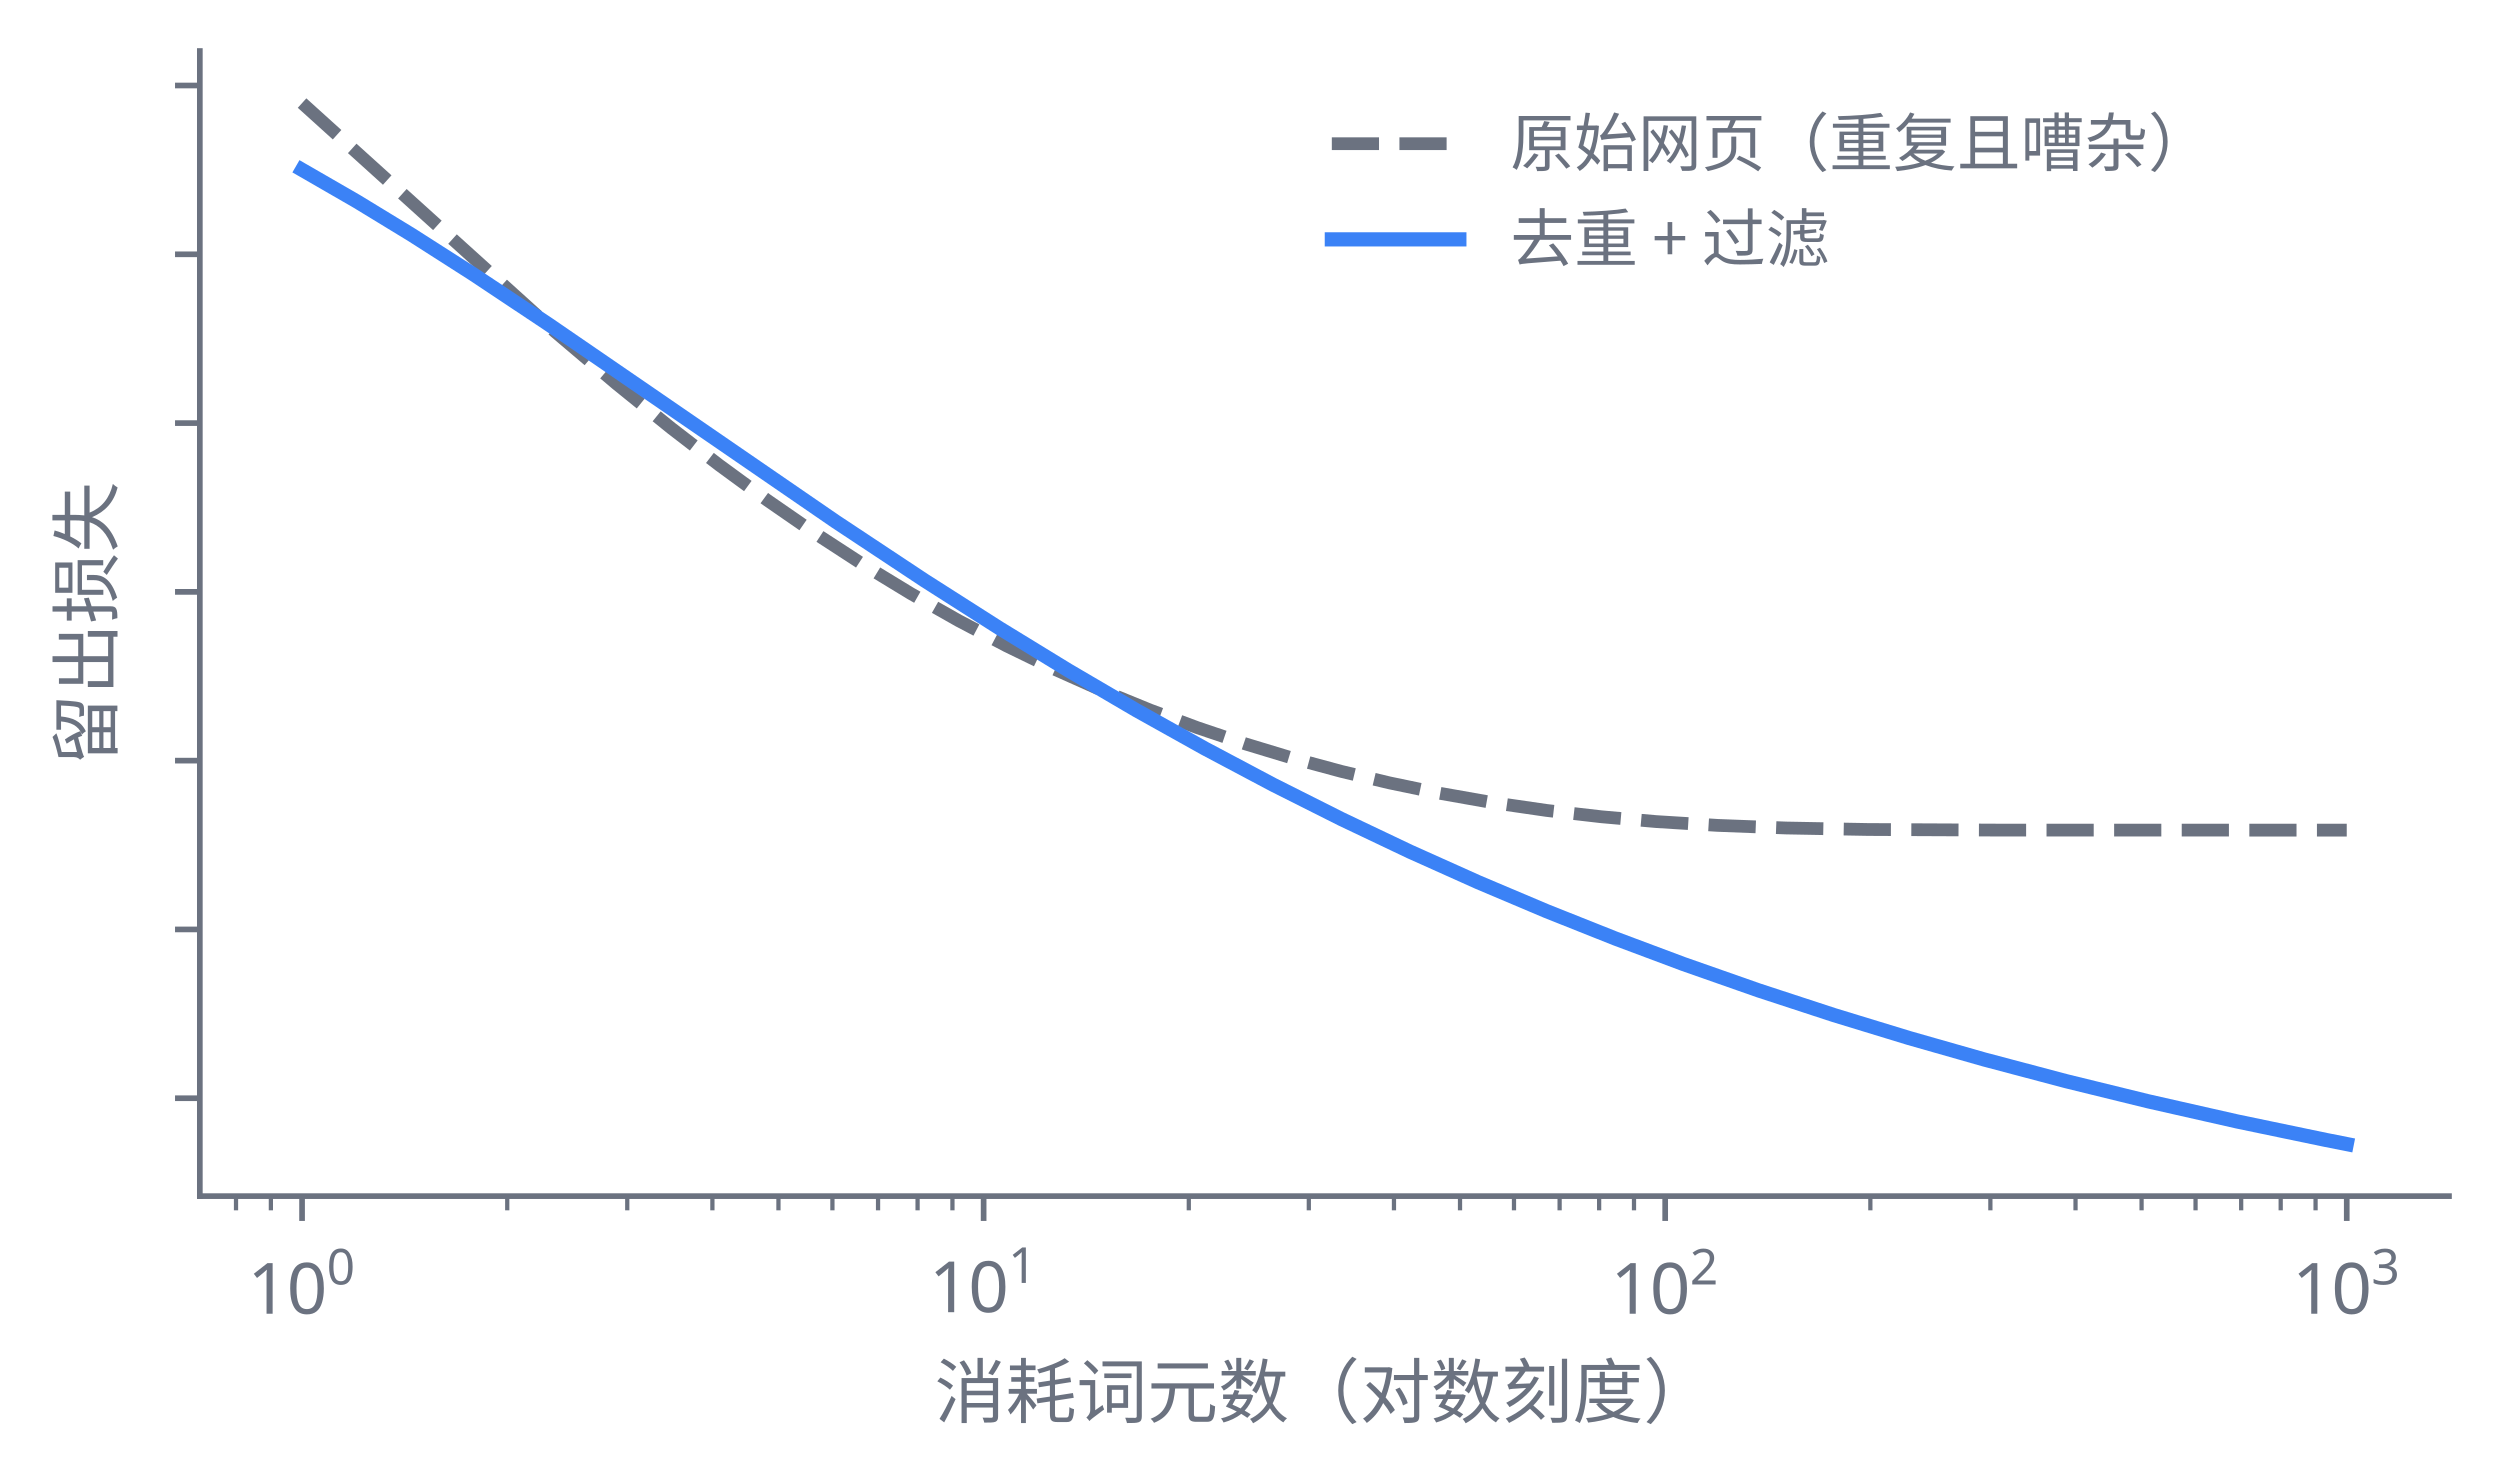
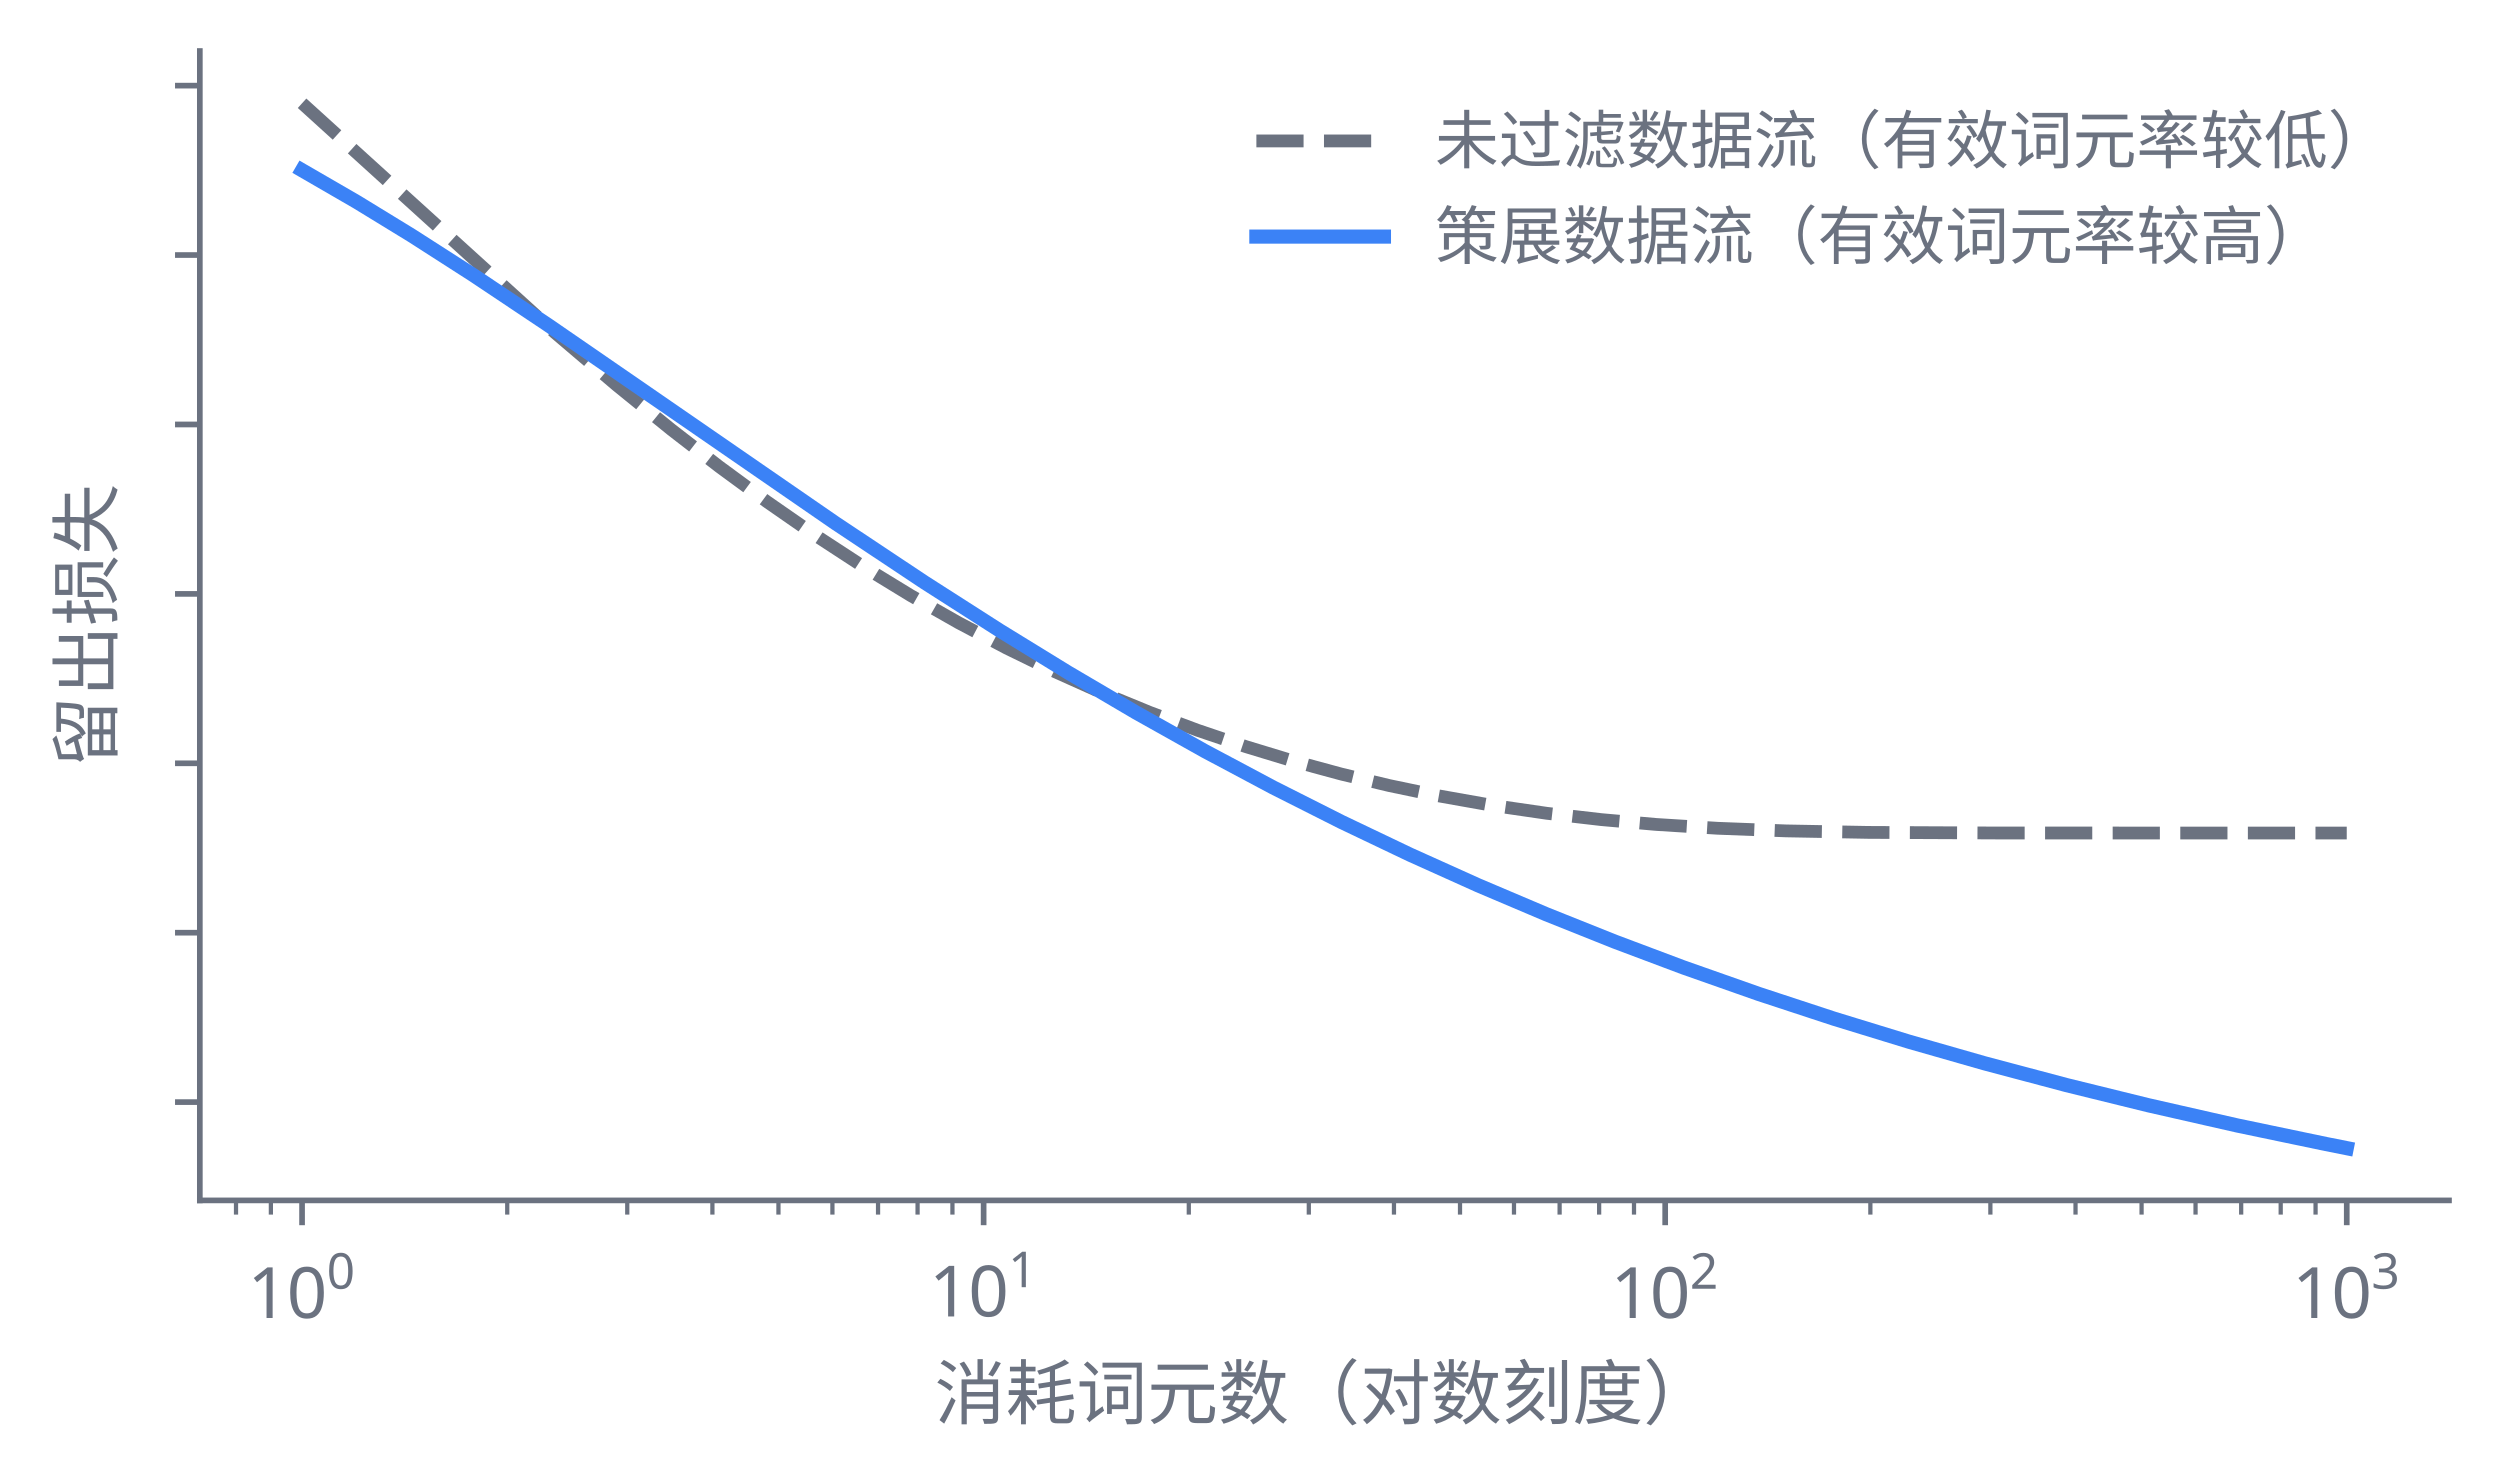
- <svg xmlns="http://www.w3.org/2000/svg" xmlns:xlink="http://www.w3.org/1999/xlink" width="352.799pt" height="208.627pt" viewBox="0 0 352.799 208.627" version="1.1">
+ <svg xmlns="http://www.w3.org/2000/svg" xmlns:xlink="http://www.w3.org/1999/xlink" width="352.8pt" height="208.8pt" viewBox="0 0 352.8 208.8" version="1.1">
  <defs>
    <style type="text/css">*{stroke-linejoin: round; stroke-linecap: butt}</style>
  </defs>
  <g id="figure_1">
    <g id="patch_1">
-       <path d="M 0 208.627  L 352.799 208.627  L 352.799 0  L 0 0  L 0 208.627  z " style="fill: none" />
+       <path d="M 0 208.8 L 352.8 208.8 L 352.8 0 L 0 0 L 0 208.8 z " style="fill: none" />
    </g>
    <g id="axes_1">
      <g id="patch_2">
-         <path d="M 28.2 168.797  L 345.599 168.797  L 345.599 7.2  L 28.2 7.2  L 28.2 168.797  z " style="fill: none" />
+         <path d="M 28.2 169.4 L 345.6 169.4 L 345.6 7.2 L 28.2 7.2 L 28.2 169.4 z " style="fill: none" />
      </g>
      <g id="matplotlib.axis_1">
        <g id="xtick_1">
          <g id="line2d_1">
            <defs>
-               <path id="me8cbf72970" d="M 0 0  L 0 3.5  " style="stroke: #6b7280; stroke-width: 0.8" />
+               <path id="me2132fff79" d="M 0 0 L 0 3.5 " style="stroke: #6b7280; stroke-width: 0.8" />
            </defs>
            <g>
-               <use xlink:href="#me8cbf72970" x="42.627" y="168.797" style="fill: #6b7280; stroke: #6b7280; stroke-width: 0.8" />
+               <use xlink:href="#me2132fff79" x="42.627" y="169.4" style="fill: #6b7280; stroke: #6b7280; stroke-width: 0.8" />
            </g>
          </g>
          <g id="text_1">
-             <g style="fill: #6b7280" transform="translate(34.92724 185.5969)">
+             <g style="fill: #6b7280" transform="translate(34.92727 186.2)">
              <text>
                <tspan x="0" y="-0.204" style="font-size: 10px; font-family: 'Heiti SC'; fill: #6b7280">1</tspan>
                <tspan x="5.54" y="-0.204" style="font-size: 10px; font-family: 'Heiti SC'; fill: #6b7280">0</tspan>
                <tspan x="11.176" y="-4.334" style="font-size: 7px; font-family: 'Heiti SC'; fill: #6b7280">0</tspan>
              </text>
            </g>
          </g>
        </g>
        <g id="xtick_2">
          <g id="line2d_2">
            <g>
-               <use xlink:href="#me8cbf72970" x="138.809" y="168.797" style="fill: #6b7280; stroke: #6b7280; stroke-width: 0.8" />
+               <use xlink:href="#me2132fff79" x="138.809" y="169.4" style="fill: #6b7280; stroke: #6b7280; stroke-width: 0.8" />
            </g>
          </g>
          <g id="text_2">
-             <g style="fill: #6b7280" transform="translate(131.1088 185.4969)">
+             <g style="fill: #6b7280" transform="translate(131.1091 186.1)">
              <text>
                <tspan x="0" y="-0.325" style="font-size: 10px; font-family: 'Heiti SC'; fill: #6b7280">1</tspan>
                <tspan x="5.54" y="-0.325" style="font-size: 10px; font-family: 'Heiti SC'; fill: #6b7280">0</tspan>
                <tspan x="11.176" y="-4.455" style="font-size: 7px; font-family: 'Heiti SC'; fill: #6b7280">1</tspan>
              </text>
            </g>
          </g>
        </g>
        <g id="xtick_3">
          <g id="line2d_3">
            <g>
-               <use xlink:href="#me8cbf72970" x="234.99" y="168.797" style="fill: #6b7280; stroke: #6b7280; stroke-width: 0.8" />
+               <use xlink:href="#me2132fff79" x="234.991" y="169.4" style="fill: #6b7280; stroke: #6b7280; stroke-width: 0.8" />
            </g>
          </g>
          <g id="text_3">
-             <g style="fill: #6b7280" transform="translate(227.2904 185.5969)">
+             <g style="fill: #6b7280" transform="translate(227.2909 186.2)">
              <text>
                <tspan x="0" y="-0.204" style="font-size: 10px; font-family: 'Heiti SC'; fill: #6b7280">1</tspan>
                <tspan x="5.54" y="-0.204" style="font-size: 10px; font-family: 'Heiti SC'; fill: #6b7280">0</tspan>
                <tspan x="11.176" y="-4.334" style="font-size: 7px; font-family: 'Heiti SC'; fill: #6b7280">2</tspan>
              </text>
            </g>
          </g>
        </g>
        <g id="xtick_4">
          <g id="line2d_4">
            <g>
-               <use xlink:href="#me8cbf72970" x="331.172" y="168.797" style="fill: #6b7280; stroke: #6b7280; stroke-width: 0.8" />
+               <use xlink:href="#me2132fff79" x="331.173" y="169.4" style="fill: #6b7280; stroke: #6b7280; stroke-width: 0.8" />
            </g>
          </g>
          <g id="text_4">
-             <g style="fill: #6b7280" transform="translate(323.472 185.5969)">
+             <g style="fill: #6b7280" transform="translate(323.4727 186.2)">
              <text>
                <tspan x="0" y="-0.204" style="font-size: 10px; font-family: 'Heiti SC'; fill: #6b7280">1</tspan>
                <tspan x="5.54" y="-0.204" style="font-size: 10px; font-family: 'Heiti SC'; fill: #6b7280">0</tspan>
                <tspan x="11.176" y="-4.334" style="font-size: 7px; font-family: 'Heiti SC'; fill: #6b7280">3</tspan>
              </text>
            </g>
          </g>
        </g>
        <g id="xtick_5">
          <g id="line2d_5">
            <defs>
-               <path id="m9f53ca89f6" d="M 0 0  L 0 2  " style="stroke: #6b7280; stroke-width: 0.6" />
+               <path id="m4b7cdce3f6" d="M 0 0 L 0 2 " style="stroke: #6b7280; stroke-width: 0.6" />
            </defs>
            <g>
-               <use xlink:href="#m9f53ca89f6" x="33.306" y="168.797" style="fill: #6b7280; stroke: #6b7280; stroke-width: 0.6" />
+               <use xlink:href="#m4b7cdce3f6" x="33.306" y="169.4" style="fill: #6b7280; stroke: #6b7280; stroke-width: 0.6" />
            </g>
          </g>
        </g>
        <g id="xtick_6">
          <g id="line2d_6">
            <g>
-               <use xlink:href="#m9f53ca89f6" x="38.226" y="168.797" style="fill: #6b7280; stroke: #6b7280; stroke-width: 0.6" />
+               <use xlink:href="#m4b7cdce3f6" x="38.226" y="169.4" style="fill: #6b7280; stroke: #6b7280; stroke-width: 0.6" />
            </g>
          </g>
        </g>
        <g id="xtick_7">
          <g id="line2d_7">
            <g>
-               <use xlink:href="#m9f53ca89f6" x="71.581" y="168.797" style="fill: #6b7280; stroke: #6b7280; stroke-width: 0.6" />
+               <use xlink:href="#m4b7cdce3f6" x="71.581" y="169.4" style="fill: #6b7280; stroke: #6b7280; stroke-width: 0.6" />
            </g>
          </g>
        </g>
        <g id="xtick_8">
          <g id="line2d_8">
            <g>
-               <use xlink:href="#m9f53ca89f6" x="88.518" y="168.797" style="fill: #6b7280; stroke: #6b7280; stroke-width: 0.6" />
+               <use xlink:href="#m4b7cdce3f6" x="88.518" y="169.4" style="fill: #6b7280; stroke: #6b7280; stroke-width: 0.6" />
            </g>
          </g>
        </g>
        <g id="xtick_9">
          <g id="line2d_9">
            <g>
-               <use xlink:href="#m9f53ca89f6" x="100.534" y="168.797" style="fill: #6b7280; stroke: #6b7280; stroke-width: 0.6" />
+               <use xlink:href="#m4b7cdce3f6" x="100.534" y="169.4" style="fill: #6b7280; stroke: #6b7280; stroke-width: 0.6" />
            </g>
          </g>
        </g>
        <g id="xtick_10">
          <g id="line2d_10">
            <g>
-               <use xlink:href="#m9f53ca89f6" x="109.855" y="168.797" style="fill: #6b7280; stroke: #6b7280; stroke-width: 0.6" />
+               <use xlink:href="#m4b7cdce3f6" x="109.855" y="169.4" style="fill: #6b7280; stroke: #6b7280; stroke-width: 0.6" />
            </g>
          </g>
        </g>
        <g id="xtick_11">
          <g id="line2d_11">
            <g>
-               <use xlink:href="#m9f53ca89f6" x="117.471" y="168.797" style="fill: #6b7280; stroke: #6b7280; stroke-width: 0.6" />
+               <use xlink:href="#m4b7cdce3f6" x="117.471" y="169.4" style="fill: #6b7280; stroke: #6b7280; stroke-width: 0.6" />
            </g>
          </g>
        </g>
        <g id="xtick_12">
          <g id="line2d_12">
            <g>
-               <use xlink:href="#m9f53ca89f6" x="123.91" y="168.797" style="fill: #6b7280; stroke: #6b7280; stroke-width: 0.6" />
+               <use xlink:href="#m4b7cdce3f6" x="123.91" y="169.4" style="fill: #6b7280; stroke: #6b7280; stroke-width: 0.6" />
            </g>
          </g>
        </g>
        <g id="xtick_13">
          <g id="line2d_13">
            <g>
-               <use xlink:href="#m9f53ca89f6" x="129.488" y="168.797" style="fill: #6b7280; stroke: #6b7280; stroke-width: 0.6" />
+               <use xlink:href="#m4b7cdce3f6" x="129.488" y="169.4" style="fill: #6b7280; stroke: #6b7280; stroke-width: 0.6" />
            </g>
          </g>
        </g>
        <g id="xtick_14">
          <g id="line2d_14">
            <g>
-               <use xlink:href="#m9f53ca89f6" x="134.408" y="168.797" style="fill: #6b7280; stroke: #6b7280; stroke-width: 0.6" />
+               <use xlink:href="#m4b7cdce3f6" x="134.408" y="169.4" style="fill: #6b7280; stroke: #6b7280; stroke-width: 0.6" />
            </g>
          </g>
        </g>
        <g id="xtick_15">
          <g id="line2d_15">
            <g>
-               <use xlink:href="#m9f53ca89f6" x="167.762" y="168.797" style="fill: #6b7280; stroke: #6b7280; stroke-width: 0.6" />
+               <use xlink:href="#m4b7cdce3f6" x="167.763" y="169.4" style="fill: #6b7280; stroke: #6b7280; stroke-width: 0.6" />
            </g>
          </g>
        </g>
        <g id="xtick_16">
          <g id="line2d_16">
            <g>
-               <use xlink:href="#m9f53ca89f6" x="184.699" y="168.797" style="fill: #6b7280; stroke: #6b7280; stroke-width: 0.6" />
+               <use xlink:href="#m4b7cdce3f6" x="184.699" y="169.4" style="fill: #6b7280; stroke: #6b7280; stroke-width: 0.6" />
            </g>
          </g>
        </g>
        <g id="xtick_17">
          <g id="line2d_17">
            <g>
-               <use xlink:href="#m9f53ca89f6" x="196.716" y="168.797" style="fill: #6b7280; stroke: #6b7280; stroke-width: 0.6" />
+               <use xlink:href="#m4b7cdce3f6" x="196.716" y="169.4" style="fill: #6b7280; stroke: #6b7280; stroke-width: 0.6" />
            </g>
          </g>
        </g>
        <g id="xtick_18">
          <g id="line2d_18">
            <g>
-               <use xlink:href="#m9f53ca89f6" x="206.037" y="168.797" style="fill: #6b7280; stroke: #6b7280; stroke-width: 0.6" />
+               <use xlink:href="#m4b7cdce3f6" x="206.037" y="169.4" style="fill: #6b7280; stroke: #6b7280; stroke-width: 0.6" />
            </g>
          </g>
        </g>
        <g id="xtick_19">
          <g id="line2d_19">
            <g>
-               <use xlink:href="#m9f53ca89f6" x="213.653" y="168.797" style="fill: #6b7280; stroke: #6b7280; stroke-width: 0.6" />
+               <use xlink:href="#m4b7cdce3f6" x="213.653" y="169.4" style="fill: #6b7280; stroke: #6b7280; stroke-width: 0.6" />
            </g>
          </g>
        </g>
        <g id="xtick_20">
          <g id="line2d_20">
            <g>
-               <use xlink:href="#m9f53ca89f6" x="220.092" y="168.797" style="fill: #6b7280; stroke: #6b7280; stroke-width: 0.6" />
+               <use xlink:href="#m4b7cdce3f6" x="220.092" y="169.4" style="fill: #6b7280; stroke: #6b7280; stroke-width: 0.6" />
            </g>
          </g>
        </g>
        <g id="xtick_21">
          <g id="line2d_21">
            <g>
-               <use xlink:href="#m9f53ca89f6" x="225.669" y="168.797" style="fill: #6b7280; stroke: #6b7280; stroke-width: 0.6" />
+               <use xlink:href="#m4b7cdce3f6" x="225.67" y="169.4" style="fill: #6b7280; stroke: #6b7280; stroke-width: 0.6" />
            </g>
          </g>
        </g>
        <g id="xtick_22">
          <g id="line2d_22">
            <g>
-               <use xlink:href="#m9f53ca89f6" x="230.589" y="168.797" style="fill: #6b7280; stroke: #6b7280; stroke-width: 0.6" />
+               <use xlink:href="#m4b7cdce3f6" x="230.59" y="169.4" style="fill: #6b7280; stroke: #6b7280; stroke-width: 0.6" />
            </g>
          </g>
        </g>
        <g id="xtick_23">
          <g id="line2d_23">
            <g>
-               <use xlink:href="#m9f53ca89f6" x="263.944" y="168.797" style="fill: #6b7280; stroke: #6b7280; stroke-width: 0.6" />
+               <use xlink:href="#m4b7cdce3f6" x="263.945" y="169.4" style="fill: #6b7280; stroke: #6b7280; stroke-width: 0.6" />
            </g>
          </g>
        </g>
        <g id="xtick_24">
          <g id="line2d_24">
            <g>
-               <use xlink:href="#m9f53ca89f6" x="280.881" y="168.797" style="fill: #6b7280; stroke: #6b7280; stroke-width: 0.6" />
+               <use xlink:href="#m4b7cdce3f6" x="280.881" y="169.4" style="fill: #6b7280; stroke: #6b7280; stroke-width: 0.6" />
            </g>
          </g>
        </g>
        <g id="xtick_25">
          <g id="line2d_25">
            <g>
-               <use xlink:href="#m9f53ca89f6" x="292.897" y="168.797" style="fill: #6b7280; stroke: #6b7280; stroke-width: 0.6" />
+               <use xlink:href="#m4b7cdce3f6" x="292.898" y="169.4" style="fill: #6b7280; stroke: #6b7280; stroke-width: 0.6" />
            </g>
          </g>
        </g>
        <g id="xtick_26">
          <g id="line2d_26">
            <g>
-               <use xlink:href="#m9f53ca89f6" x="302.218" y="168.797" style="fill: #6b7280; stroke: #6b7280; stroke-width: 0.6" />
+               <use xlink:href="#m4b7cdce3f6" x="302.219" y="169.4" style="fill: #6b7280; stroke: #6b7280; stroke-width: 0.6" />
            </g>
          </g>
        </g>
        <g id="xtick_27">
          <g id="line2d_27">
            <g>
-               <use xlink:href="#m9f53ca89f6" x="309.834" y="168.797" style="fill: #6b7280; stroke: #6b7280; stroke-width: 0.6" />
+               <use xlink:href="#m4b7cdce3f6" x="309.835" y="169.4" style="fill: #6b7280; stroke: #6b7280; stroke-width: 0.6" />
            </g>
          </g>
        </g>
        <g id="xtick_28">
          <g id="line2d_28">
            <g>
-               <use xlink:href="#m9f53ca89f6" x="316.273" y="168.797" style="fill: #6b7280; stroke: #6b7280; stroke-width: 0.6" />
+               <use xlink:href="#m4b7cdce3f6" x="316.274" y="169.4" style="fill: #6b7280; stroke: #6b7280; stroke-width: 0.6" />
            </g>
          </g>
        </g>
        <g id="xtick_29">
          <g id="line2d_29">
            <g>
-               <use xlink:href="#m9f53ca89f6" x="321.851" y="168.797" style="fill: #6b7280; stroke: #6b7280; stroke-width: 0.6" />
+               <use xlink:href="#m4b7cdce3f6" x="321.852" y="169.4" style="fill: #6b7280; stroke: #6b7280; stroke-width: 0.6" />
            </g>
          </g>
        </g>
        <g id="xtick_30">
          <g id="line2d_30">
            <g>
-               <use xlink:href="#m9f53ca89f6" x="326.771" y="168.797" style="fill: #6b7280; stroke: #6b7280; stroke-width: 0.6" />
+               <use xlink:href="#m4b7cdce3f6" x="326.772" y="169.4" style="fill: #6b7280; stroke: #6b7280; stroke-width: 0.6" />
            </g>
          </g>
        </g>
        <g id="text_5">
-           <text style="font-size: 10px; font-family: 'PingFang SC', 'Heiti SC', 'STHeiti', 'Noto Sans CJK SC', 'Microsoft YaHei', 'SimHei', 'Arial Unicode MS', 'DejaVu Sans', sans-serif; text-anchor: middle; fill: #6b7280" x="186.9" y="200.027" transform="rotate(-0 186.8996 200.0266)">消耗词元数（对数刻度）</text>
+           <text style="font-size: 10px; font-family: 'PingFang SC', 'Heiti SC', 'STHeiti', 'Noto Sans CJK SC', 'Microsoft YaHei', 'SimHei', 'Arial Unicode MS', 'DejaVu Sans', sans-serif; text-anchor: middle; fill: #6b7280" x="186.9" y="200.2" transform="rotate(-0 186.9 200.2)">消耗词元数（对数刻度）</text>
        </g>
      </g>
      <g id="matplotlib.axis_2">
        <g id="ytick_1">
          <g id="line2d_31">
            <defs>
-               <path id="ma3098b5213" d="M 0 0  L -3.5 0  " style="stroke: #6b7280; stroke-width: 0.8" />
+               <path id="md529300857" d="M 0 0 L -3.5 0 " style="stroke: #6b7280; stroke-width: 0.8" />
            </defs>
            <g>
-               <use xlink:href="#ma3098b5213" x="28.2" y="154.98" style="fill: #6b7280; stroke: #6b7280; stroke-width: 0.8" />
+               <use xlink:href="#md529300857" x="28.2" y="155.531" style="fill: #6b7280; stroke: #6b7280; stroke-width: 0.8" />
            </g>
          </g>
        </g>
        <g id="ytick_2">
          <g id="line2d_32">
            <g>
-               <use xlink:href="#ma3098b5213" x="28.2" y="131.161" style="fill: #6b7280; stroke: #6b7280; stroke-width: 0.8" />
+               <use xlink:href="#md529300857" x="28.2" y="131.624" style="fill: #6b7280; stroke: #6b7280; stroke-width: 0.8" />
            </g>
          </g>
        </g>
        <g id="ytick_3">
          <g id="line2d_33">
            <g>
-               <use xlink:href="#ma3098b5213" x="28.2" y="107.342" style="fill: #6b7280; stroke: #6b7280; stroke-width: 0.8" />
+               <use xlink:href="#md529300857" x="28.2" y="107.716" style="fill: #6b7280; stroke: #6b7280; stroke-width: 0.8" />
            </g>
          </g>
        </g>
        <g id="ytick_4">
          <g id="line2d_34">
            <g>
-               <use xlink:href="#ma3098b5213" x="28.2" y="83.524" style="fill: #6b7280; stroke: #6b7280; stroke-width: 0.8" />
+               <use xlink:href="#md529300857" x="28.2" y="83.808" style="fill: #6b7280; stroke: #6b7280; stroke-width: 0.8" />
            </g>
          </g>
        </g>
        <g id="ytick_5">
          <g id="line2d_35">
            <g>
-               <use xlink:href="#ma3098b5213" x="28.2" y="59.705" style="fill: #6b7280; stroke: #6b7280; stroke-width: 0.8" />
+               <use xlink:href="#md529300857" x="28.2" y="59.901" style="fill: #6b7280; stroke: #6b7280; stroke-width: 0.8" />
            </g>
          </g>
        </g>
        <g id="ytick_6">
          <g id="line2d_36">
            <g>
-               <use xlink:href="#ma3098b5213" x="28.2" y="35.886" style="fill: #6b7280; stroke: #6b7280; stroke-width: 0.8" />
+               <use xlink:href="#md529300857" x="28.2" y="35.993" style="fill: #6b7280; stroke: #6b7280; stroke-width: 0.8" />
            </g>
          </g>
        </g>
        <g id="ytick_7">
          <g id="line2d_37">
            <g>
-               <use xlink:href="#ma3098b5213" x="28.2" y="12.068" style="fill: #6b7280; stroke: #6b7280; stroke-width: 0.8" />
+               <use xlink:href="#md529300857" x="28.2" y="12.086" style="fill: #6b7280; stroke: #6b7280; stroke-width: 0.8" />
            </g>
          </g>
        </g>
        <g id="text_6">
-           <text style="font-size: 10px; font-family: 'PingFang SC', 'Heiti SC', 'STHeiti', 'Noto Sans CJK SC', 'Microsoft YaHei', 'SimHei', 'Arial Unicode MS', 'DejaVu Sans', sans-serif; text-anchor: middle; fill: #6b7280" x="15.8" y="87.998" transform="rotate(-90 15.8 87.99844)">留出损失</text>
+           <text style="font-size: 10px; font-family: 'PingFang SC', 'Heiti SC', 'STHeiti', 'Noto Sans CJK SC', 'Microsoft YaHei', 'SimHei', 'Arial Unicode MS', 'DejaVu Sans', sans-serif; text-anchor: middle; fill: #6b7280" x="15.8" y="88.3" transform="rotate(-90 15.8 88.3)">留出损失</text>
        </g>
      </g>
      <g id="line2d_38">
-         <path d="M 42.627 14.545  L 78.333 46.822  L 87.019 54.184  L 94.739 60.43  L 101.494 65.635  L 108.249 70.578  L 115.005 75.25  L 121.76 79.642  L 128.515 83.753  L 135.27 87.583  L 142.026 91.137  L 148.781 94.42  L 155.536 97.439  L 162.291 100.201  L 169.047 102.717  L 175.802 104.994  L 182.557 107.04  L 189.312 108.865  L 196.067 110.477  L 202.823 111.883  L 210.543 113.249  L 218.263 114.37  L 225.983 115.261  L 233.704 115.94  L 242.389 116.478  L 252.039 116.846  L 263.62 117.058  L 281.955 117.142  L 331.172 117.148  L 331.172 117.148  " clip-path="url(#pa4ef2617f6)" style="fill: none; stroke-dasharray: 6.66,2.88; stroke-dashoffset: 0; stroke: #6b7280; stroke-width: 1.8" />
+         <path d="M 42.627 14.573 L 78.334 46.97 L 87.019 54.359 L 94.739 60.628 L 101.494 65.853 L 108.25 70.815 L 115.005 75.504 L 121.76 79.912 L 128.515 84.038 L 135.271 87.883 L 142.026 91.45 L 148.781 94.745 L 155.536 97.775 L 162.292 100.549 L 169.047 103.073 L 175.802 105.359 L 182.557 107.413 L 189.313 109.245 L 196.068 110.862 L 202.823 112.274 L 210.543 113.645 L 218.264 114.77 L 225.984 115.664 L 233.704 116.345 L 242.39 116.886 L 252.04 117.255 L 263.62 117.468 L 281.956 117.553 L 331.173 117.558 L 331.173 117.558 " clip-path="url(#pd8e8d47c18)" style="fill: none; stroke-dasharray: 6.66,2.88; stroke-dashoffset: 0; stroke: #6b7280; stroke-width: 1.8" />
      </g>
      <g id="line2d_39">
-         <path d="M 42.627 23.964  L 50.347 28.418  L 58.068 33.125  L 66.753 38.678  L 77.368 45.745  L 91.844 55.679  L 117.9 73.586  L 130.445 81.898  L 141.061 88.667  L 150.711 94.575  L 160.361 100.229  L 170.012 105.619  L 179.662 110.739  L 189.312 115.591  L 198.963 120.178  L 208.613 124.507  L 218.263 128.588  L 227.913 132.429  L 237.564 136.043  L 248.179 139.768  L 258.795 143.245  L 269.41 146.489  L 280.025 149.515  L 291.606 152.583  L 303.186 155.424  L 315.731 158.265  L 328.277 160.879  L 331.172 161.452  L 331.172 161.452  " clip-path="url(#pa4ef2617f6)" style="fill: none; stroke: #3b82f6; stroke-width: 2; stroke-linecap: square" />
+         <path d="M 42.627 24.027 L 50.348 28.497 L 58.068 33.222 L 66.753 38.795 L 77.369 45.889 L 91.844 55.86 L 117.9 73.833 L 130.445 82.177 L 141.061 88.971 L 150.711 94.901 L 160.362 100.577 L 170.012 105.986 L 179.662 111.126 L 189.313 115.995 L 198.963 120.6 L 208.613 124.945 L 218.264 129.041 L 227.914 132.897 L 237.564 136.524 L 248.18 140.262 L 258.795 143.753 L 269.41 147.009 L 280.026 150.046 L 291.606 153.125 L 303.187 155.977 L 315.732 158.829 L 328.278 161.452 L 331.173 162.027 L 331.173 162.027 " clip-path="url(#pd8e8d47c18)" style="fill: none; stroke: #3b82f6; stroke-width: 2; stroke-linecap: square" />
      </g>
      <g id="patch_3">
-         <path d="M 28.2 168.797  L 28.2 7.2  " style="fill: none; stroke: #6b7280; stroke-width: 0.8; stroke-linejoin: miter; stroke-linecap: square" />
+         <path d="M 28.2 169.4 L 28.2 7.2 " style="fill: none; stroke: #6b7280; stroke-width: 0.8; stroke-linejoin: miter; stroke-linecap: square" />
      </g>
      <g id="patch_4">
-         <path d="M 28.2 168.797  L 345.599 168.797  " style="fill: none; stroke: #6b7280; stroke-width: 0.8; stroke-linejoin: miter; stroke-linecap: square" />
+         <path d="M 28.2 169.4 L 345.6 169.4 " style="fill: none; stroke: #6b7280; stroke-width: 0.8; stroke-linejoin: miter; stroke-linecap: square" />
      </g>
      <g id="legend_1">
        <g id="line2d_40">
-           <path d="M 187.946 20.277  L 196.946 20.277  L 205.946 20.277  " style="fill: none; stroke-dasharray: 6.66,2.88; stroke-dashoffset: 0; stroke: #6b7280; stroke-width: 1.8" />
+           <path d="M 177.3 19.89 L 186.3 19.89 L 195.3 19.89 " style="fill: none; stroke-dasharray: 6.66,2.88; stroke-dashoffset: 0; stroke: #6b7280; stroke-width: 1.8" />
        </g>
        <g id="text_7">
-           <text style="font-size: 9px; font-family: 'PingFang SC', 'Heiti SC', 'STHeiti', 'Noto Sans CJK SC', 'Microsoft YaHei', 'SimHei', 'Arial Unicode MS', 'DejaVu Sans', sans-serif; text-anchor: start; fill: #6b7280" x="213.146" y="23.427" transform="rotate(-0 213.1459 23.42672)">原始网页（重复且嘈杂）</text>
+           <text style="font-size: 9px; font-family: 'PingFang SC', 'Heiti SC', 'STHeiti', 'Noto Sans CJK SC', 'Microsoft YaHei', 'SimHei', 'Arial Unicode MS', 'DejaVu Sans', sans-serif; text-anchor: start; fill: #6b7280" x="202.5" y="23.04" transform="rotate(-0 202.5 23.04)">未过滤数据流（有效词元率较低）</text>
        </g>
        <g id="line2d_41">
-           <path d="M 187.946 33.777  L 196.946 33.777  L 205.946 33.777  " style="fill: none; stroke: #3b82f6; stroke-width: 2; stroke-linecap: square" />
+           <path d="M 177.3 33.39 L 186.3 33.39 L 195.3 33.39 " style="fill: none; stroke: #3b82f6; stroke-width: 2; stroke-linecap: square" />
        </g>
        <g id="text_8">
-           <text style="font-size: 9px; font-family: 'PingFang SC', 'Heiti SC', 'STHeiti', 'Noto Sans CJK SC', 'Microsoft YaHei', 'SimHei', 'Arial Unicode MS', 'DejaVu Sans', sans-serif; text-anchor: start; fill: #6b7280" x="213.146" y="36.927" transform="rotate(-0 213.1459 36.92672)">去重 + 过滤</text>
+           <text style="font-size: 9px; font-family: 'PingFang SC', 'Heiti SC', 'STHeiti', 'Noto Sans CJK SC', 'Microsoft YaHei', 'SimHei', 'Arial Unicode MS', 'DejaVu Sans', sans-serif; text-anchor: start; fill: #6b7280" x="202.5" y="36.54" transform="rotate(-0 202.5 36.54)">策展数据流（有效词元率较高）</text>
        </g>
      </g>
    </g>
  </g>
  <defs>
-     <clipPath id="pa4ef2617f6">
-       <rect x="28.2" y="7.2" width="317.399" height="161.597" />
+     <clipPath id="pd8e8d47c18">
+       <rect x="28.2" y="7.2" width="317.4" height="162.2" />
    </clipPath>
  </defs>
</svg>
